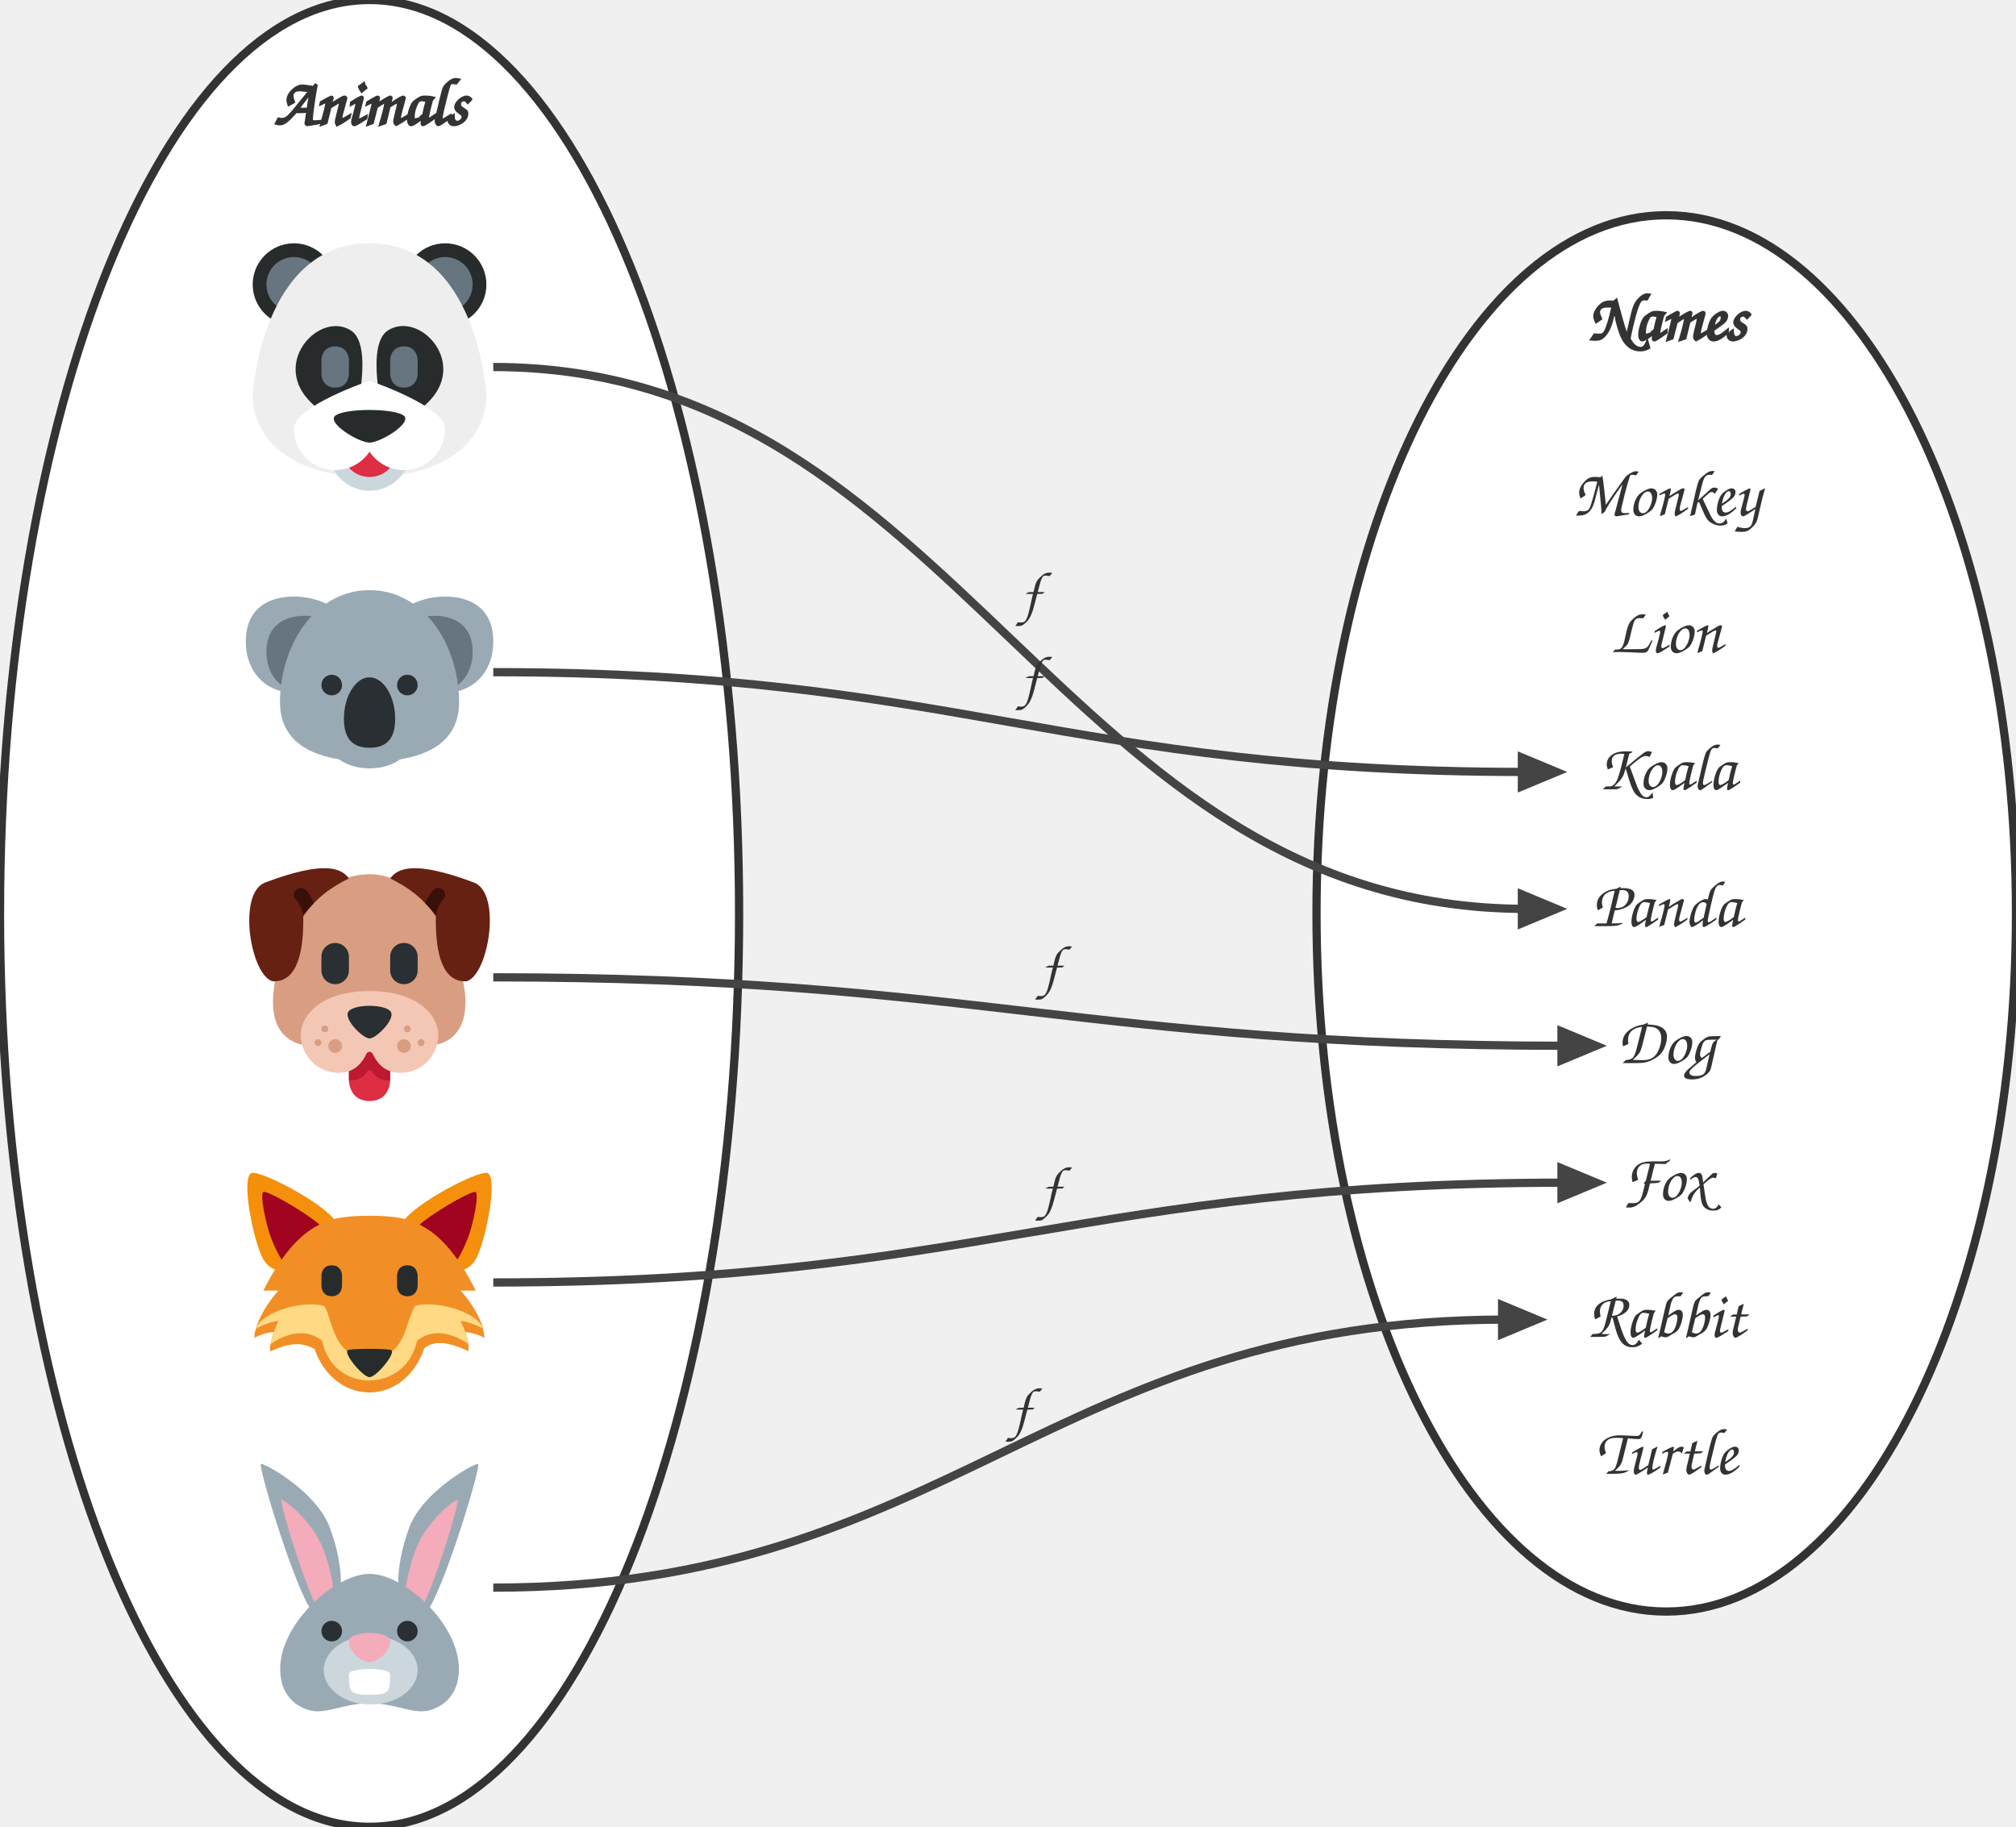
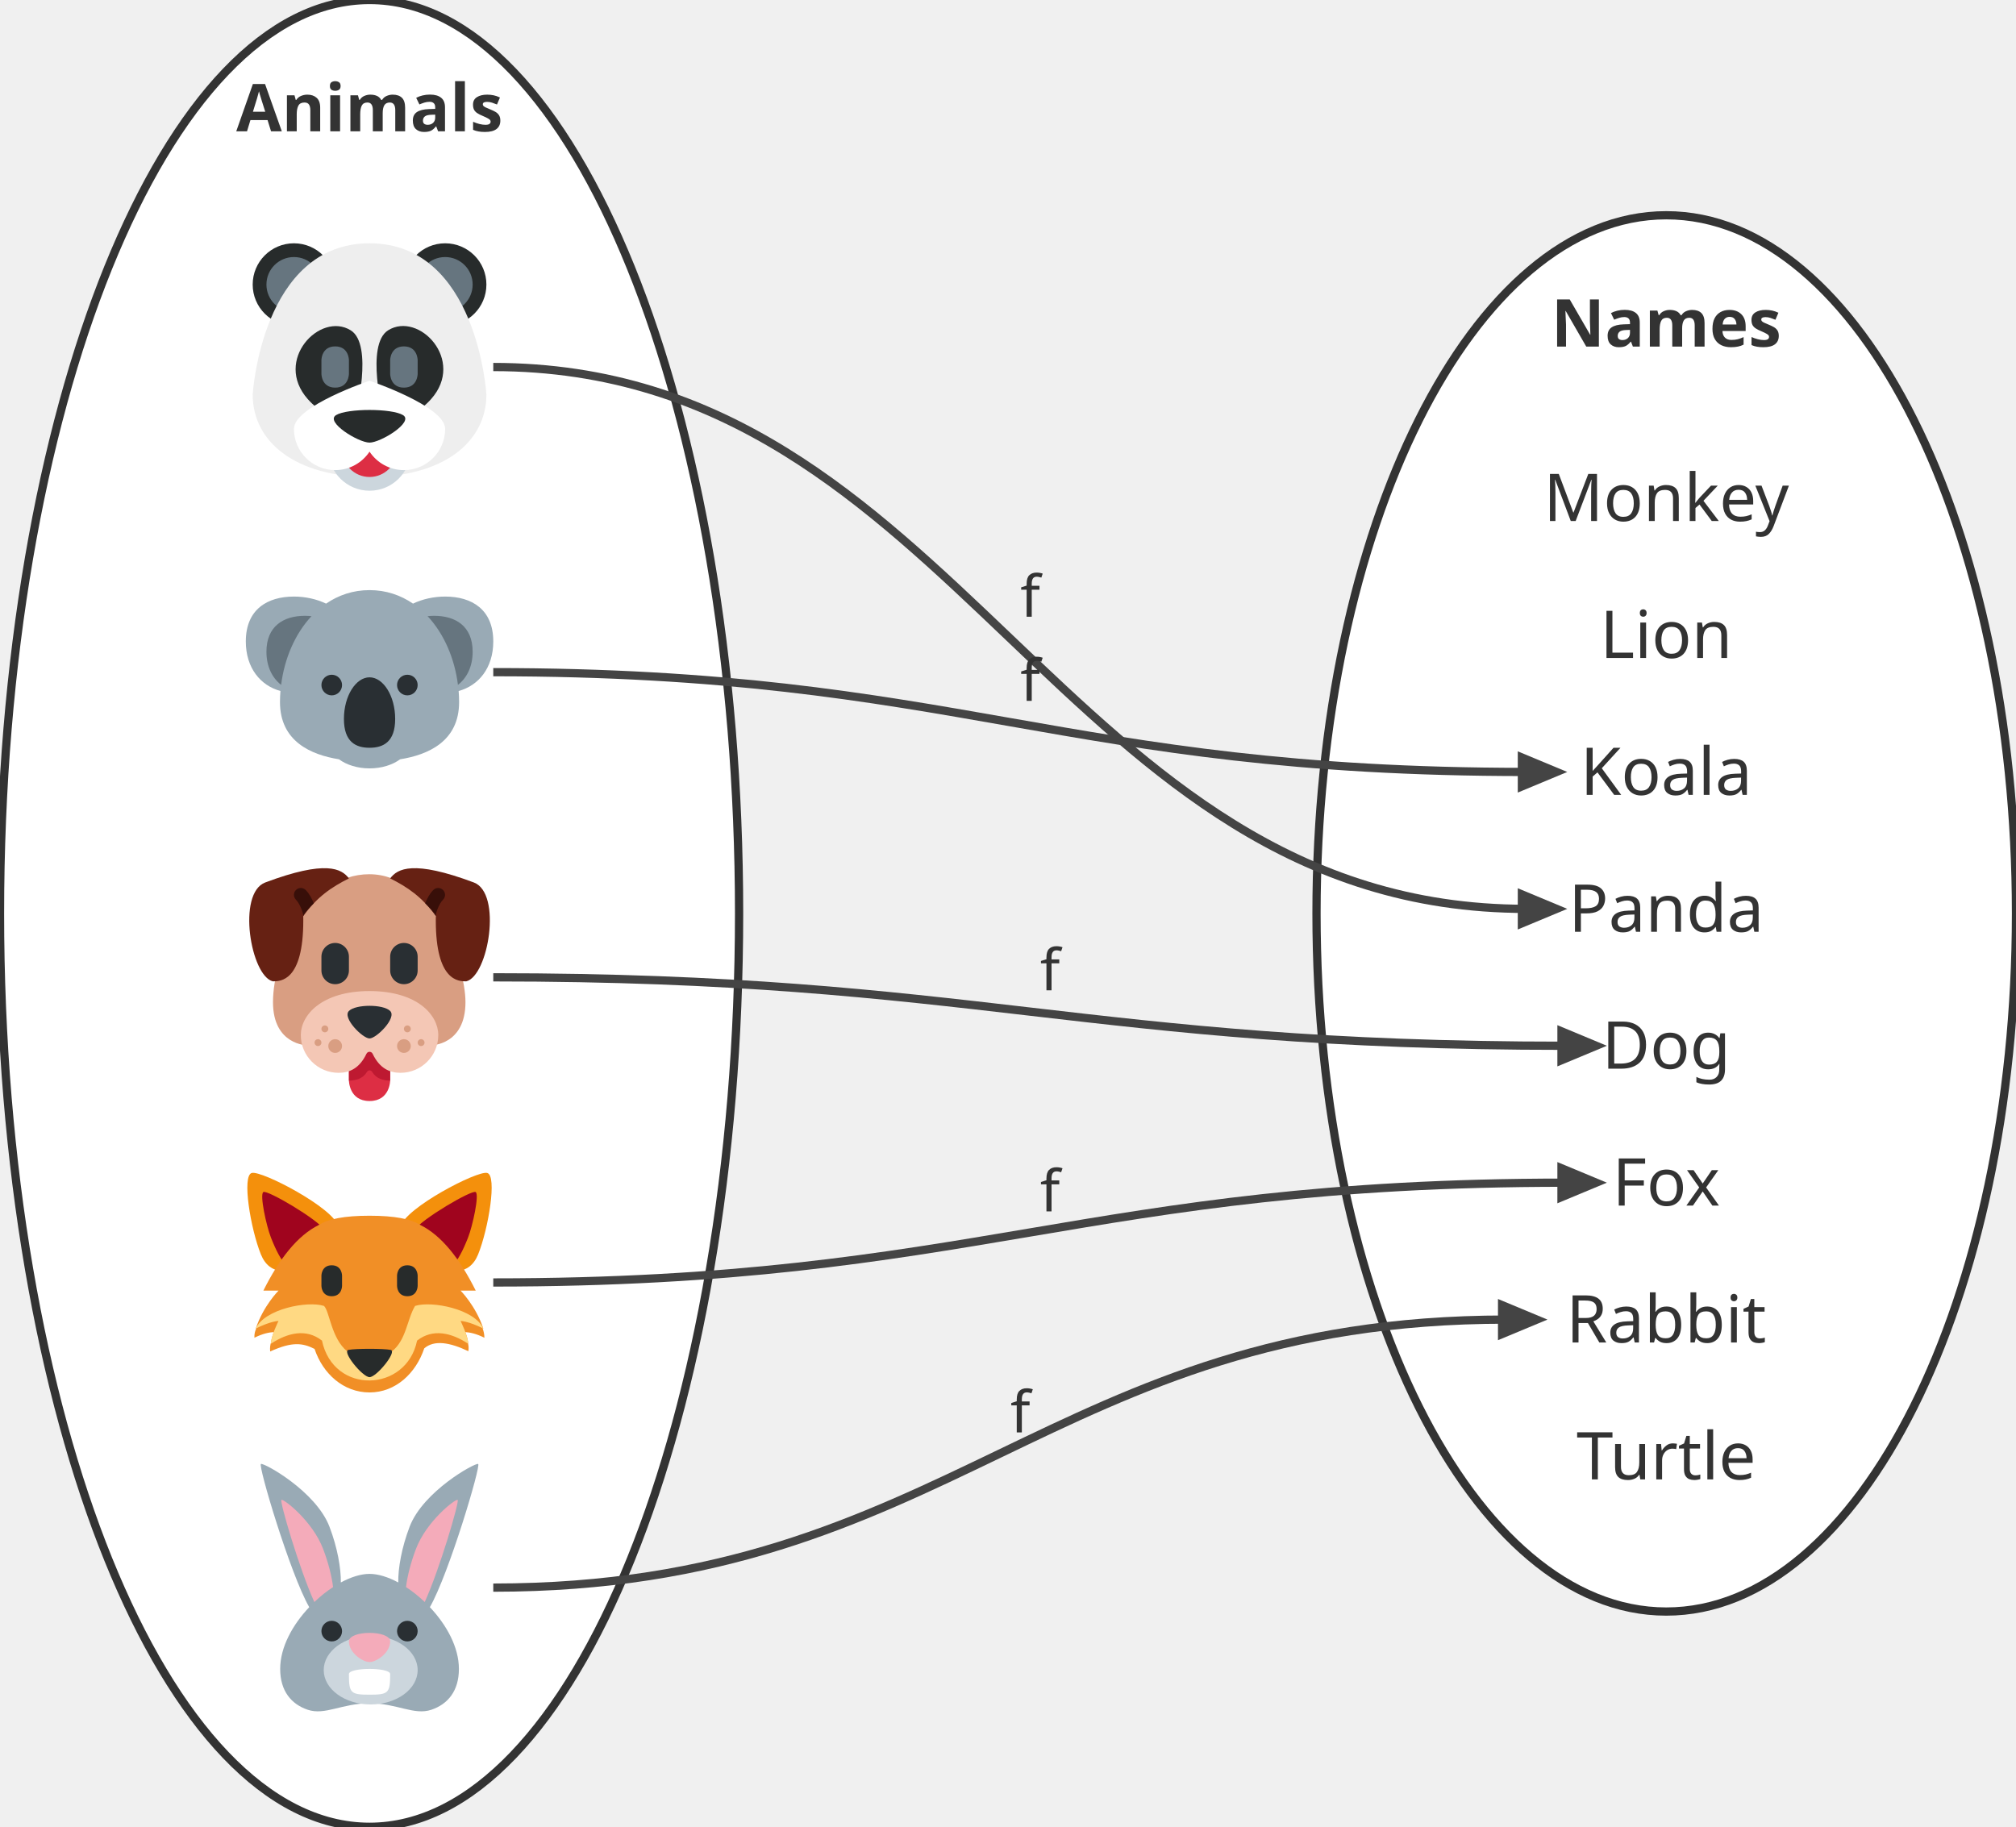
<svg xmlns="http://www.w3.org/2000/svg" width="488.8" height="443.0" viewBox="0 0 488.8 443.0">
  <defs>
</defs>
  <g>
    <g transform="translate(0.0,0.0)">
      <g>
        <ellipse cx="89.6" cy="221.5" rx="89.6" ry="221.5" fill="white" stroke="#333" stroke-width="2" />
-         <text x="89.6" y="26.2" font-size="16" font-family="Comic Sans MS, Comic Sans, cursive" font-weight="bold" text-anchor="middle" dominant-baseline="middle" fill="#333">Animals</text>
+         <text x="89.6" y="26.2" font-size="16" font-family="Comic Sans MS, Comic Sans, Chalkboard SE, Chalkboard, Marker Felt, sans-serif" font-weight="bold" text-anchor="middle" dominant-baseline="middle" fill="#333">Animals</text>
        <svg x="59.6" y="59.0" width="60" height="60" viewBox="0 0 36 36">
          <circle fill="#272B2B" cx="7" cy="6" r="6" />
          <circle fill="#272B2B" cx="29" cy="6" r="6" />
          <circle fill="#66757F" cx="7" cy="6" r="4" />
          <circle fill="#66757F" cx="29" cy="6" r="4" />
          <path fill="#EEE" d="M35 22c0 7-6.375 12-17 12S1 29 1 22C1 22 2.308 0 18 0s17 22 17 22z" />
          <circle fill="#CCD6DD" cx="18" cy="30" r="6" />
          <circle fill="#DD2E44" cx="18" cy="30" r="4" />
          <path fill="#272B2B" d="M20.709 12.654C25.163 9.878 32 17 26.952 22.67 23.463 26.591 20 25 20 25s-2.636-10.26.709-12.346zm-5.442.011C10.813 9.888 3.976 17.01 9.023 22.681c3.49 3.92 6.953 2.329 6.953 2.329s2.636-10.26-.709-12.345z" />
          <path fill="#66757F" d="M11 17s0-2 2-2 2 2 2 2v2s0 2-2 2-2-2-2-2v-2z" />
          <path fill="#FFF" d="M18 20S7 23.687 7 27s2.687 6 6 6c2.088 0 3.925-1.067 5-2.685C19.074 31.933 20.912 33 23 33c3.313 0 6-2.687 6-6s-11-7-11-7z" />
          <path fill="#66757F" d="M21 17s0-2 2-2 2 2 2 2v2s0 2-2 2-2-2-2-2v-2z" />
          <path fill="#272B2B" d="M13.125 25c-1.624 1 3.25 4 4.875 4s6.499-3 4.874-4-8.124-1-9.749 0z" />
        </svg>
        <svg x="59.6" y="133.0" width="60" height="60" viewBox="0 0 36 36">
          <path fill="#99AAB5" d="M36 13.533C36 8.867 32.866 7 29 7c-1.621 0-3.285.354-4.676 1.027C22.523 6.798 20.405 6.062 18 6.062s-4.523.736-6.324 1.965C10.285 7.354 8.621 7 7 7c-3.866 0-7 1.867-7 6.533 0 3.844 2.128 6.417 5.038 7.206-.043.536-.068 1.073-.068 1.611 0 5.729 4.52 7.675 8.581 8.326C14.649 31.487 16.232 32 18 32s3.351-.513 4.449-1.323c4.062-.651 8.581-2.597 8.581-8.326 0-.538-.025-1.075-.068-1.611 2.91-.79 5.038-3.363 5.038-7.207z" />
          <path fill="#66757F" d="M9.554 9.854C9.236 9.821 8.917 9.8 8.6 9.8 5.507 9.8 3 11.293 3 15.026c0 2.154.838 3.808 2.138 4.824.473-3.797 2.005-7.416 4.416-9.996zM27.4 9.8c-.317 0-.637.021-.955.054 2.412 2.58 3.943 6.199 4.416 9.997C32.162 18.834 33 17.181 33 15.026c0-3.733-2.507-5.226-5.6-5.226z" />
          <path fill="#292F33" d="M21.728 24.807C21.728 28.152 20 29 18 29s-3.727-.848-3.727-4.193c0-3.345 1.727-6.057 3.727-6.057s3.728 2.712 3.728 6.057z" />
          <circle fill="#292F33" cx="12.5" cy="19.875" r="1.5" />
          <circle fill="#292F33" cx="23.5" cy="19.875" r="1.5" />
        </svg>
        <svg x="59.6" y="207.0" width="60" height="60" viewBox="0 0 36 36">
          <path fill="#DD2E44" d="M15 27v6s0 3 3 3 3-3 3-3v-6h-6z" />
          <path fill="#BE1931" d="M15 33l.001.037c1.041-.035 2.016-.274 2.632-1.286.171-.281.563-.281.735 0 .616 1.011 1.591 1.251 2.632 1.286V27h-6v6z" />
          <path fill="#D99E82" d="M31.954 21.619c0 6.276-5 6.276-5 6.276h-18s-5 0-5-6.276c0-6.724 5-18.619 14-18.619s14 12.895 14 18.619z" />
          <path fill="#F4C7B5" d="M18 20c-7 0-10 3.527-10 6.395 0 3.037 2.462 5.5 5.5 5.5 1.605 0 3.042-.664 4.049-2.767.185-.386.716-.386.901 0 1.007 2.103 2.445 2.767 4.049 2.767 3.038 0 5.5-2.463 5.5-5.5C28 23.527 25 20 18 20z" />
          <path fill="#292F33" d="M15 22.895c-1 1 2 4 3 4s4-3 3-4-5-1-6 0zM13 19c-1.1 0-2-.9-2-2v-2c0-1.1.9-2 2-2s2 .9 2 2v2c0 1.1-.9 2-2 2zm10 0c-1.1 0-2-.9-2-2v-2c0-1.1.9-2 2-2s2 .9 2 2v2c0 1.1-.9 2-2 2z" />
          <path fill="#662113" d="M15 3.608C13.941 2.199 11.681.881 2.828 4.2-1.316 5.754.708 17.804 3.935 18.585c1.106 0 4.426 0 4.426-8.852 0-.22-.002-.423-.005-.625C10.35 6.298 12.5 4.857 15 3.608zm18.172.592C24.319.881 22.059 2.199 21 3.608c2.5 1.25 4.65 2.691 6.644 5.501-.003.201-.005.404-.005.625 0 8.852 3.319 8.852 4.426 8.852 3.227-.782 5.251-12.832 1.107-14.386z" />
          <circle fill="#D99E82" cx="23.5" cy="25.5" r=".5" />
          <circle fill="#D99E82" cx="11.5" cy="25.5" r=".5" />
          <circle fill="#D99E82" cx="25.5" cy="27.5" r=".5" />
          <circle fill="#D99E82" cx="10.5" cy="27.5" r=".5" />
          <circle fill="#D99E82" cx="23" cy="28" r="1" />
          <circle fill="#D99E82" cx="13" cy="28" r="1" />
          <path fill="#380F09" d="M9.883 7.232c-.259-.673-.634-1.397-1.176-1.939-.391-.391-1.023-.391-1.414 0s-.391 1.023 0 1.414c.57.57 1.066 1.934 1.068 2.346.145-.404.839-1.15 1.522-1.821zm16.217 0c.259-.672.634-1.397 1.176-1.939.391-.391 1.023-.391 1.414 0s.391 1.023 0 1.414c-.57.57-1.066 1.934-1.068 2.346-.145-.404-.839-1.15-1.522-1.821z" />
        </svg>
        <svg x="59.6" y="281.0" width="60" height="60" viewBox="0 0 36 36">
          <path fill="#F4900C" d="M13.431 9.802c.658 2.638-8.673 10.489-11.244 4.098C.696 10.197-.606 2.434.874 2.065c1.48-.368 11.9 5.098 12.557 7.737z" />
          <path fill="#A0041E" d="M11.437 10.355c.96 1.538-1.831 4.561-3.368 5.522-1.538.961-2.899-.552-4.414-4.414-.662-1.689-1.666-6.27-1.103-6.622.562-.351 7.924 3.976 8.885 5.514z" />
          <path fill="#F4900C" d="M22.557 9.802C21.9 12.441 31.23 20.291 33.802 13.9c1.49-3.703 2.792-11.466 1.312-11.835-1.48-.368-11.899 5.098-12.557 7.737z" />
          <path fill="#A0041E" d="M24.552 10.355c-.96 1.538 1.831 4.561 3.368 5.522 1.537.961 2.898-.552 4.413-4.414.662-1.688 1.666-6.269 1.104-6.621-.563-.352-7.924 3.975-8.885 5.513z" />
          <path fill="#F18F26" d="M32.347 26.912c0-.454-.188-1.091-.407-1.687.585.028 1.519.191 2.77.817-.008-.536-.118-.984-.273-1.393.041.02.075.034.116.055-1.103-3.31-3.309-5.517-3.309-5.517h2.206c-2.331-4.663-4.965-8.015-8.075-9.559-1.39-.873-3.688-1.338-7.373-1.339h-.003c-3.695 0-5.996.468-7.385 1.346-3.104 1.547-5.734 4.896-8.061 9.552H4.76s-2.207 2.206-3.311 5.517c.03-.015.055-.025.084-.04-.201.392-.307.847-.282 1.377 1.263-.632 2.217-.792 2.813-.818-.189.513-.343 1.044-.386 1.475-.123.371-.191.812-.135 1.343C6.75 26.584 8.25 26.792 10 27.667 11.213 31.29 14.206 34 18.001 34c3.793 0 6.746-2.794 7.958-6.416 1.458-1.25 3.708-.875 6.416.416.066-.414.036-.773-.036-1.093l.008.005z" />
          <path fill="#FFD983" d="M31.243 23.601c.006 0 1.108.003 3.309 1.103-1.249-2.839-7.525-4.07-9.931-3.291-1.171 1.954-1.281 5.003-3.383 6.622-1.741 1.431-4.713 1.458-6.479 0-2.345-1.924-2.559-5.813-3.382-6.622-2.407-.781-8.681.454-9.931 3.291 2.201-1.101 3.304-1.103 3.309-1.103 0 .001-1.103 2.208-1.103 3.311l.001-.001v.001c2.398-1.573 5.116-2.271 7.429-.452 1.666 7.921 12.293 7.545 13.833 0 2.314-1.818 5.03-1.122 7.429.452v-.001l.001.001c.002-1.103-1.101-3.311-1.102-3.311z" />
          <path fill="#272B2B" d="M11 17s0-1.5 1.5-1.5S14 17 14 17v1.5s0 1.5-1.5 1.5-1.5-1.5-1.5-1.5V17zm11 0s0-1.5 1.5-1.5S25 17 25 17v1.5s0 1.5-1.5 1.5-1.5-1.5-1.5-1.5V17zm-7.061 10.808c-1.021.208 2.041 3.968 3.062 3.968 1.02 0 4.082-3.76 3.062-3.968-1.021-.208-5.103-.208-6.124 0z" />
        </svg>
        <svg x="59.6" y="355.0" width="60" height="60" viewBox="0 0 36 36">
          <path fill="#99AAB5" d="M33.799.005c-.467-.178-7.998 3.971-9.969 9.131-1.166 3.052-1.686 6.058-1.652 8.112C20.709 16.459 19.257 16 18 16s-2.709.458-4.178 1.249c.033-2.055-.486-5.061-1.652-8.112C10.2 3.977 2.668-.173 2.201.005c-.455.174 4.268 16.044 7.025 20.838C6.805 23.405 5 26.661 5 29.828c0 3.234 1.635 5.14 4 5.94 2.531.857 5-.94 9-.94s6.469 1.798 9 .94c2.365-.801 4-2.706 4-5.94 0-3.166-1.805-6.423-4.225-8.984C29.53 16.049 34.255.179 33.799.005z" />
          <path fill="#F4ABBA" d="M12.692 17.922c-.178-1.54-.68-3.55-1.457-5.584-1.534-4.016-5.686-7.245-6.049-7.107-.319.122 2.627 10.14 4.783 14.863.866-.824 1.786-1.563 2.723-2.172zm13.338 2.172c2.156-4.723 5.102-14.741 4.784-14.862-.363-.139-4.516 3.091-6.05 7.107-.777 2.034-1.279 4.043-1.457 5.583.937.609 1.857 1.348 2.723 2.172z" />
          <path fill="#CCD6DD" d="M25 30c0 2.762-3.06 5-6.834 5-3.773 0-6.833-2.238-6.833-5s3.06-5 6.833-5C21.94 25 25 27.238 25 30z" />
          <path fill="#FFF" d="M21 30.578c0 2.762-.238 3-3 3-2.761 0-3-.238-3-3 0-1 6-1 6 0z" />
          <circle fill="#292F33" cx="12.5" cy="24.328" r="1.5" />
          <circle fill="#292F33" cx="23.5" cy="24.328" r="1.5" />
          <path fill="#F4ABBA" d="M21 25.828c0 1.657-2 3-3 3s-3-1.343-3-3 6-1.657 6 0z" />
        </svg>
      </g>
    </g>
    <g transform="translate(319.2,52.2)">
      <g>
        <ellipse cx="84.8" cy="169.3" rx="84.8" ry="169.3" fill="white" stroke="#333" stroke-width="2" />
-         <text x="84.8" y="26.2" font-size="16" font-family="Comic Sans MS, Comic Sans, cursive" font-weight="bold" text-anchor="middle" dominant-baseline="middle" fill="#333">Names</text>
-         <text x="84.8" y="68.6" font-size="16" font-family="Comic Sans MS, Comic Sans, cursive" text-anchor="middle" dominant-baseline="middle" fill="#333">Monkey</text>
-         <text x="84.8" y="101.8" font-size="16" font-family="Comic Sans MS, Comic Sans, cursive" text-anchor="middle" dominant-baseline="middle" fill="#333">Lion</text>
-         <text x="84.8" y="135" font-size="16" font-family="Comic Sans MS, Comic Sans, cursive" text-anchor="middle" dominant-baseline="middle" fill="#333">Koala</text>
-         <text x="84.8" y="168.2" font-size="16" font-family="Comic Sans MS, Comic Sans, cursive" text-anchor="middle" dominant-baseline="middle" fill="#333">Panda</text>
-         <text x="84.8" y="201.4" font-size="16" font-family="Comic Sans MS, Comic Sans, cursive" text-anchor="middle" dominant-baseline="middle" fill="#333">Dog</text>
-         <text x="84.8" y="234.6" font-size="16" font-family="Comic Sans MS, Comic Sans, cursive" text-anchor="middle" dominant-baseline="middle" fill="#333">Fox</text>
-         <text x="84.8" y="267.8" font-size="16" font-family="Comic Sans MS, Comic Sans, cursive" text-anchor="middle" dominant-baseline="middle" fill="#333">Rabbit</text>
-         <text x="84.8" y="301.0" font-size="16" font-family="Comic Sans MS, Comic Sans, cursive" text-anchor="middle" dominant-baseline="middle" fill="#333">Turtle</text>
+         <text x="84.8" y="26.2" font-size="16" font-family="Comic Sans MS, Comic Sans, Chalkboard SE, Chalkboard, Marker Felt, sans-serif" font-weight="bold" text-anchor="middle" dominant-baseline="middle" fill="#333">Names</text>
+         <text x="84.8" y="68.6" font-size="16" font-family="Comic Sans MS, Comic Sans, Chalkboard SE, Chalkboard, Marker Felt, sans-serif" text-anchor="middle" dominant-baseline="middle" fill="#333">Monkey</text>
+         <text x="84.8" y="101.8" font-size="16" font-family="Comic Sans MS, Comic Sans, Chalkboard SE, Chalkboard, Marker Felt, sans-serif" text-anchor="middle" dominant-baseline="middle" fill="#333">Lion</text>
+         <text x="84.8" y="135" font-size="16" font-family="Comic Sans MS, Comic Sans, Chalkboard SE, Chalkboard, Marker Felt, sans-serif" text-anchor="middle" dominant-baseline="middle" fill="#333">Koala</text>
+         <text x="84.8" y="168.2" font-size="16" font-family="Comic Sans MS, Comic Sans, Chalkboard SE, Chalkboard, Marker Felt, sans-serif" text-anchor="middle" dominant-baseline="middle" fill="#333">Panda</text>
+         <text x="84.8" y="201.4" font-size="16" font-family="Comic Sans MS, Comic Sans, Chalkboard SE, Chalkboard, Marker Felt, sans-serif" text-anchor="middle" dominant-baseline="middle" fill="#333">Dog</text>
+         <text x="84.8" y="234.6" font-size="16" font-family="Comic Sans MS, Comic Sans, Chalkboard SE, Chalkboard, Marker Felt, sans-serif" text-anchor="middle" dominant-baseline="middle" fill="#333">Fox</text>
+         <text x="84.8" y="267.8" font-size="16" font-family="Comic Sans MS, Comic Sans, Chalkboard SE, Chalkboard, Marker Felt, sans-serif" text-anchor="middle" dominant-baseline="middle" fill="#333">Rabbit</text>
+         <text x="84.8" y="301.0" font-size="16" font-family="Comic Sans MS, Comic Sans, Chalkboard SE, Chalkboard, Marker Felt, sans-serif" text-anchor="middle" dominant-baseline="middle" fill="#333">Turtle</text>
      </g>
    </g>
    <path d="M119.6,89.0 C232.28,89.0,257.32,220.4,370.0,220.4" fill="none" stroke="#444" stroke-width="2" />
    <path d="M380.0,220.4 L368.0,215.4 L368.0,225.4 Z" fill="#444" stroke="none" />
-     <text x="249.8" y="144.7" font-size="14" font-family="Comic Sans MS, Comic Sans, cursive" text-anchor="middle" dominant-baseline="middle" fill="#333">f</text>
+     <text x="249.8" y="144.7" font-size="14" font-family="Comic Sans MS, Comic Sans, Chalkboard SE, Chalkboard, Marker Felt, sans-serif" text-anchor="middle" dominant-baseline="middle" fill="#333">f</text>
    <path d="M119.6,163.0 C232.28,163.0,257.32,187.2,370.0,187.2" fill="none" stroke="#444" stroke-width="2" />
    <path d="M380.0,187.2 L368.0,182.2 L368.0,192.2 Z" fill="#444" stroke="none" />
-     <text x="249.8" y="165.1" font-size="14" font-family="Comic Sans MS, Comic Sans, cursive" text-anchor="middle" dominant-baseline="middle" fill="#333">f</text>
+     <text x="249.8" y="165.1" font-size="14" font-family="Comic Sans MS, Comic Sans, Chalkboard SE, Chalkboard, Marker Felt, sans-serif" text-anchor="middle" dominant-baseline="middle" fill="#333">f</text>
    <path d="M119.6,237.0 C236.6,237.0,262.6,253.6,379.6,253.6" fill="none" stroke="#444" stroke-width="2" />
    <path d="M389.6,253.6 L377.6,248.6 L377.6,258.6 Z" fill="#444" stroke="none" />
-     <text x="254.6" y="235.3" font-size="14" font-family="Comic Sans MS, Comic Sans, cursive" text-anchor="middle" dominant-baseline="middle" fill="#333">f</text>
+     <text x="254.6" y="235.3" font-size="14" font-family="Comic Sans MS, Comic Sans, Chalkboard SE, Chalkboard, Marker Felt, sans-serif" text-anchor="middle" dominant-baseline="middle" fill="#333">f</text>
    <path d="M119.6,311.0 C236.6,311.0,262.6,286.8,379.6,286.8" fill="none" stroke="#444" stroke-width="2" />
    <path d="M389.6,286.8 L377.6,281.8 L377.6,291.8 Z" fill="#444" stroke="none" />
-     <text x="254.6" y="288.9" font-size="14" font-family="Comic Sans MS, Comic Sans, cursive" text-anchor="middle" dominant-baseline="middle" fill="#333">f</text>
+     <text x="254.6" y="288.9" font-size="14" font-family="Comic Sans MS, Comic Sans, Chalkboard SE, Chalkboard, Marker Felt, sans-serif" text-anchor="middle" dominant-baseline="middle" fill="#333">f</text>
    <path d="M119.6,385.0 C230.12,385.0,254.68,320,365.2,320" fill="none" stroke="#444" stroke-width="2" />
    <path d="M375.2,320 L363.2,315 L363.2,325 Z" fill="#444" stroke="none" />
-     <text x="247.4" y="342.5" font-size="14" font-family="Comic Sans MS, Comic Sans, cursive" text-anchor="middle" dominant-baseline="middle" fill="#333">f</text>
+     <text x="247.4" y="342.5" font-size="14" font-family="Comic Sans MS, Comic Sans, Chalkboard SE, Chalkboard, Marker Felt, sans-serif" text-anchor="middle" dominant-baseline="middle" fill="#333">f</text>
  </g>
</svg>
